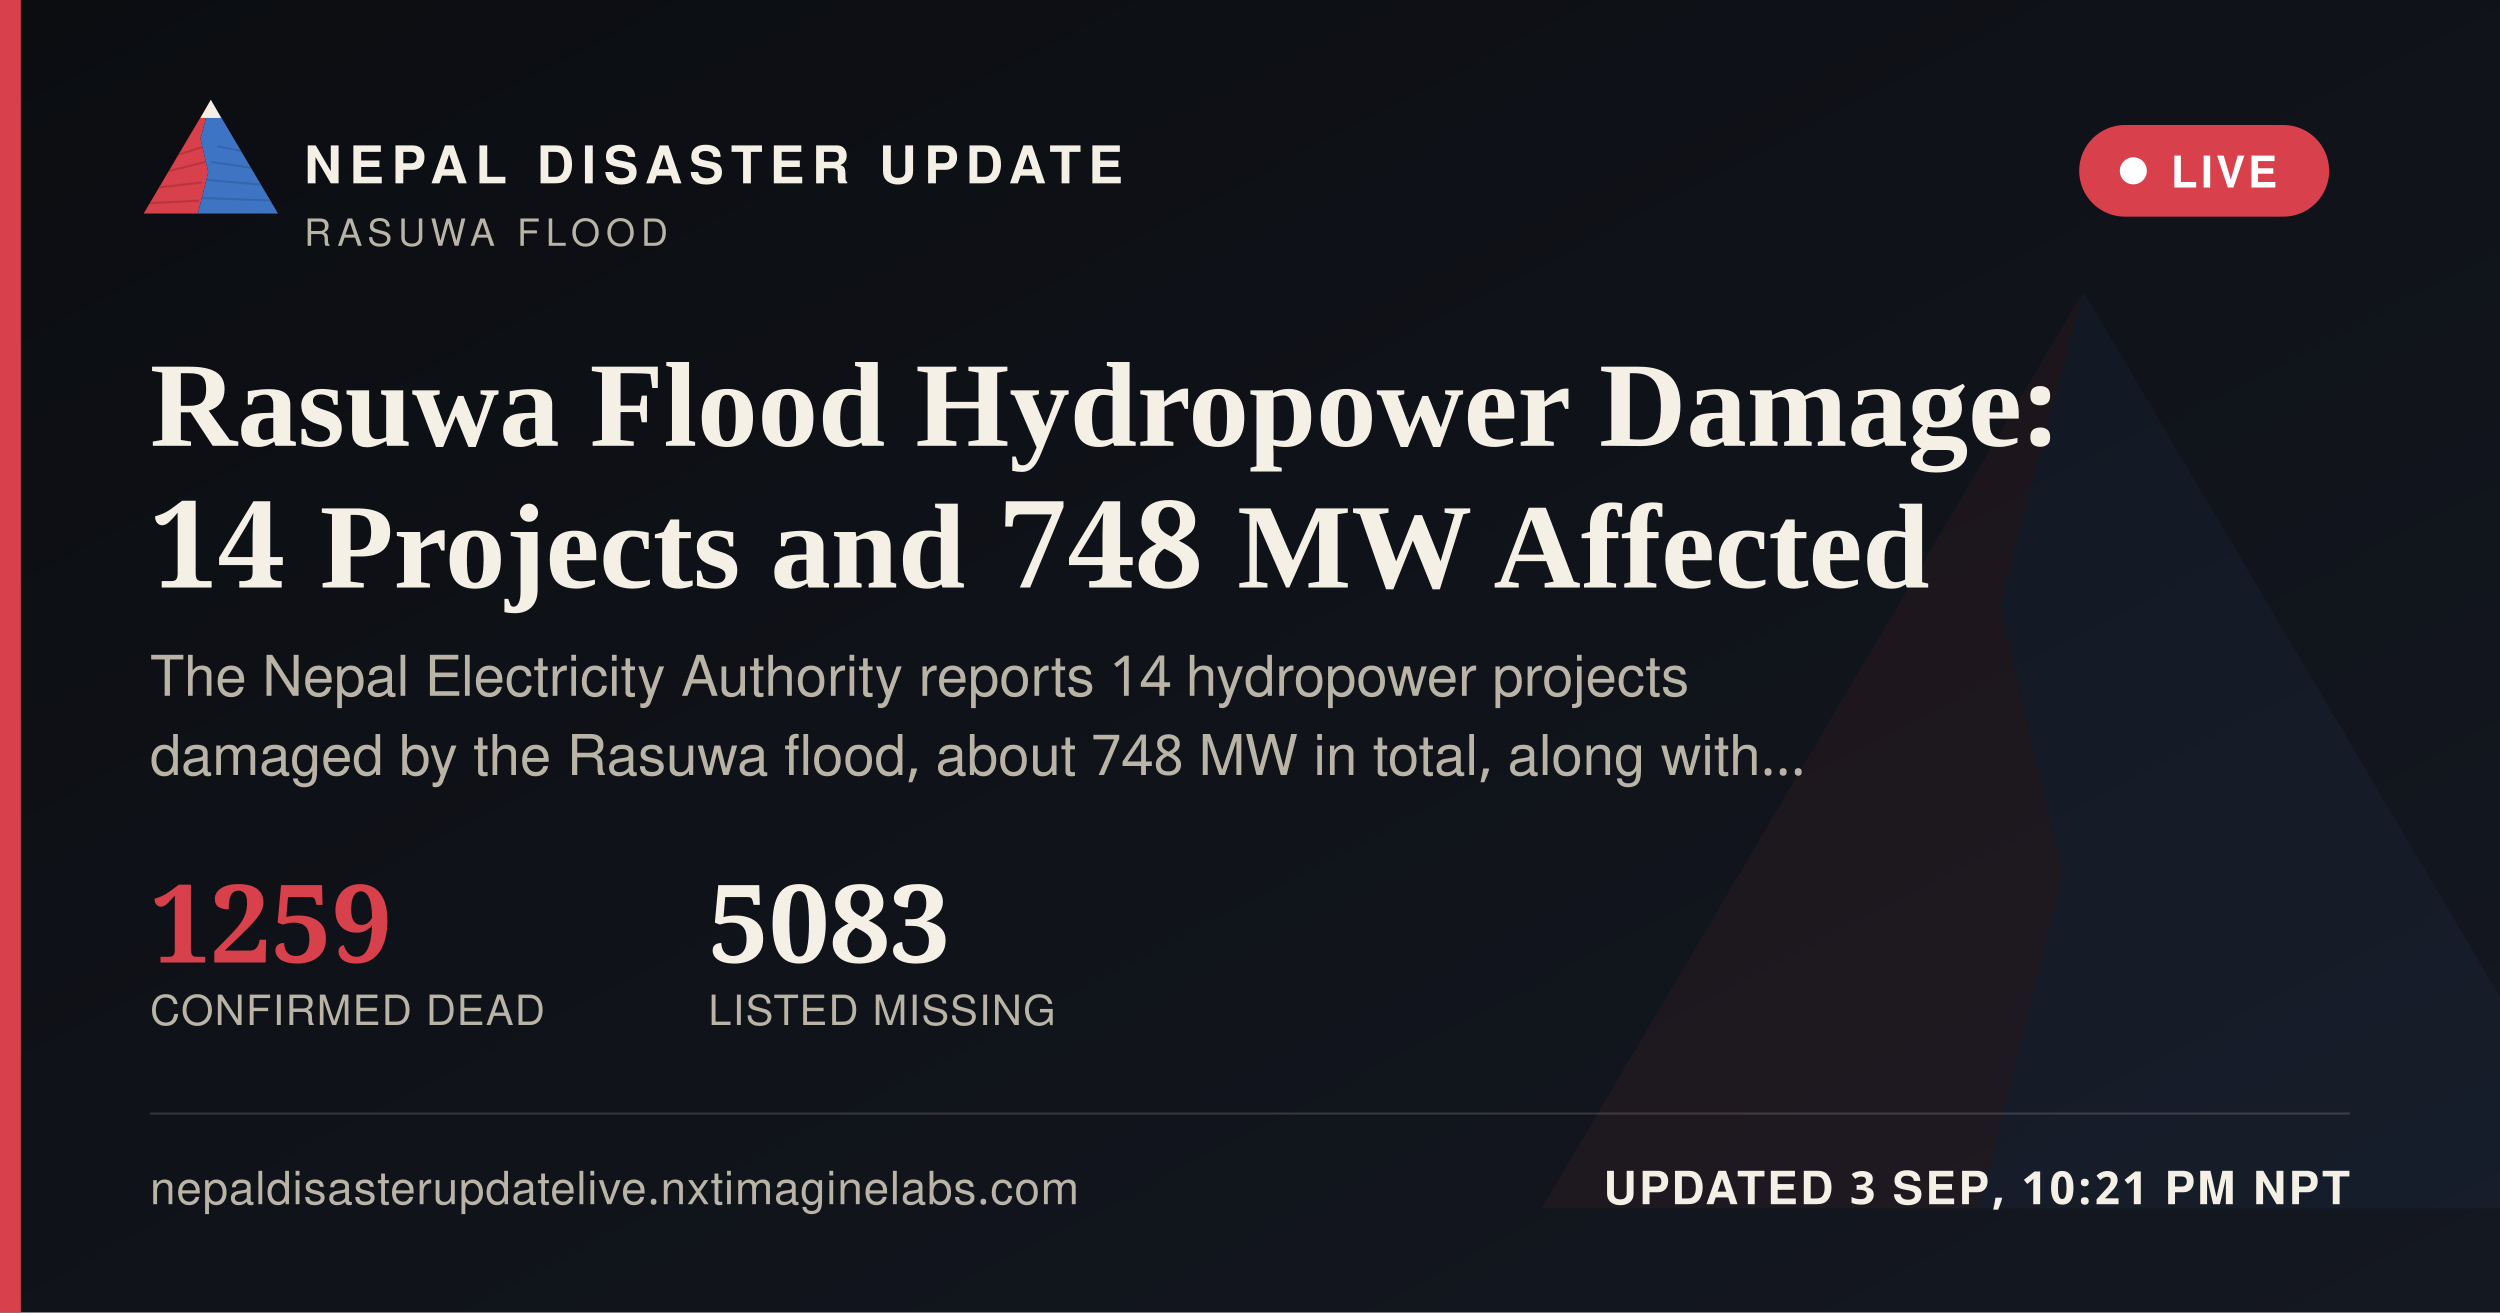
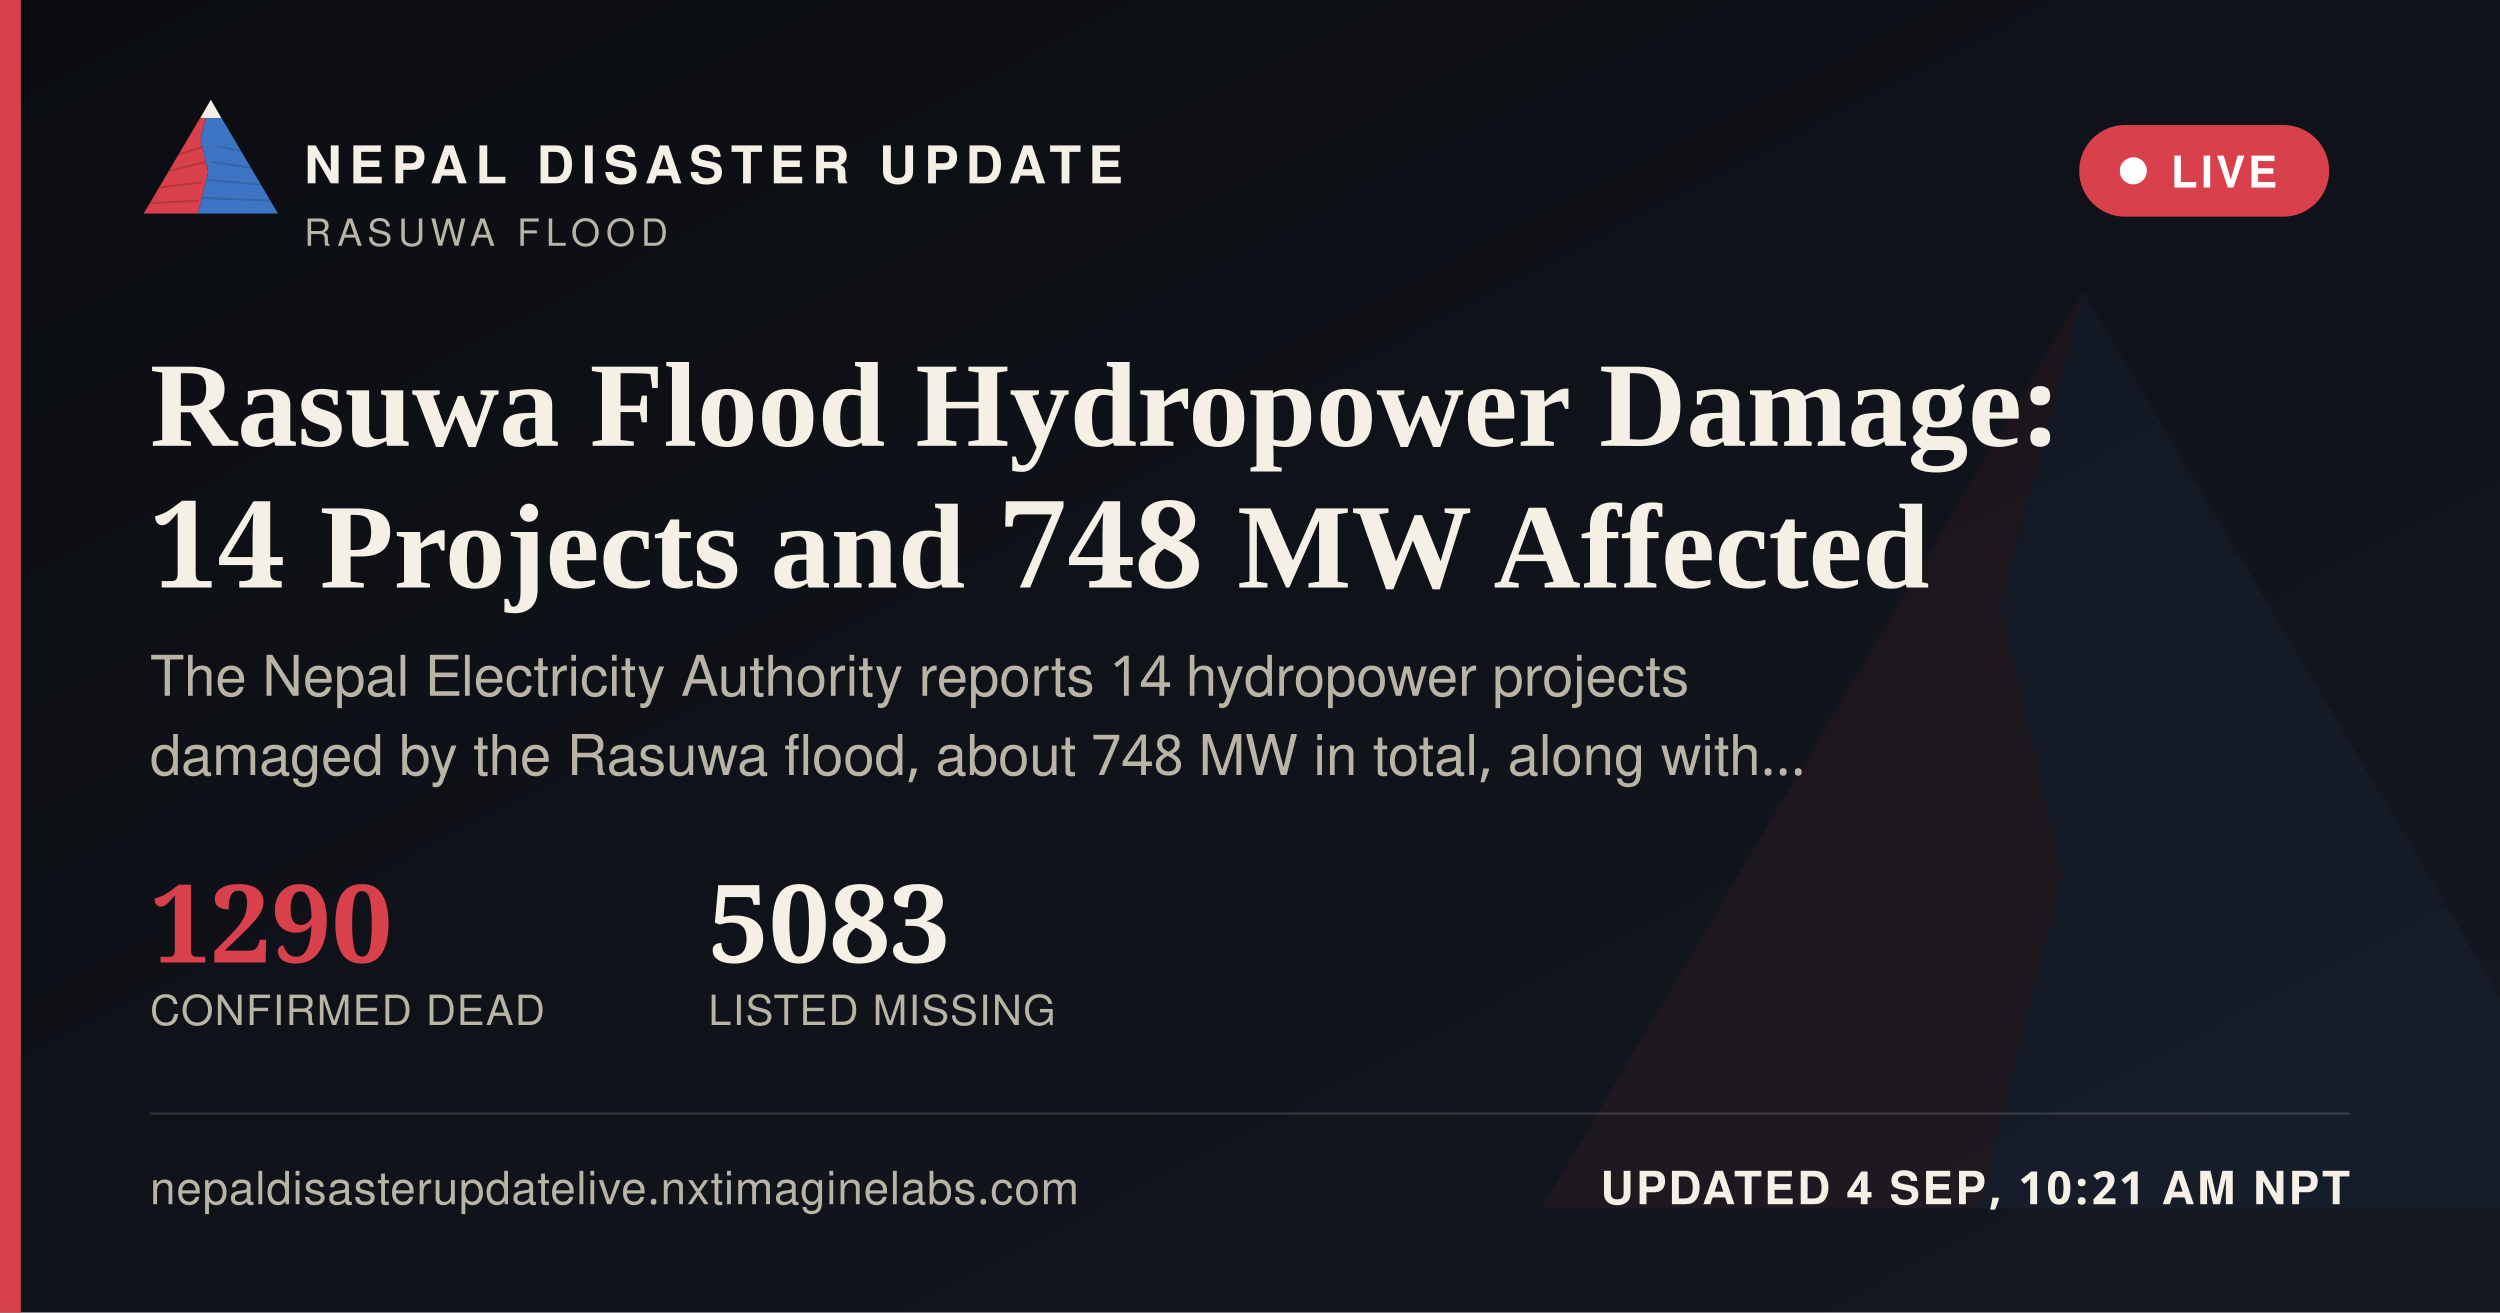
<svg xmlns="http://www.w3.org/2000/svg" width="1200" height="630" viewBox="0 0 1200 630">
  <defs>
    <linearGradient id="ogbg" x1="0" y1="0" x2="1" y2="1">
      <stop offset="0" stop-color="#0B0D11" />
      <stop offset="1" stop-color="#141821" />
    </linearGradient>
  </defs>
  <rect width="1200" height="630" fill="url(#ogbg)" />
  <g transform="translate(700,60) scale(5)" opacity="0.06">
    <polygon points="60,16 52,46 58,72 50,104 8,104" fill="#D8404B" />
    <polygon points="60,16 112,104 50,104 58,72 52,46" fill="#3D74C4" />
  </g>
  <rect x="0" y="0" width="10" height="630" fill="#D8404B" />
  <g transform="translate(64,38) scale(0.62)">
    <g>
      <defs>
        <clipPath id="ogLc">
          <polygon points="60,16 52,46 58,72 50,104 8,104" />
        </clipPath>
        <clipPath id="ogRc">
          <polygon points="60,16 112,104 50,104 58,72 52,46" />
        </clipPath>
      </defs>
      <polygon points="60,16 52,46 58,72 50,104 8,104" fill="#D8404B" />
      <g clip-path="url(#ogLc)" stroke="#A32A34" stroke-width="1.6" fill="none" opacity="0.55">
        <path d="M30,60 L55,52" />
        <path d="M24,72 L56,64" />
        <path d="M18,84 L53,80" />
        <path d="M13,96 L51,94" />
      </g>
      <polygon points="60,16 112,104 50,104 58,72 52,46" fill="#3D74C4" />
      <g clip-path="url(#ogRc)" stroke="#2A5793" stroke-width="1.6" fill="none" opacity="0.5">
        <path d="M65,52 L95,58" />
        <path d="M60,64 L100,70" />
        <path d="M56,78 L104,82" />
        <path d="M52,92 L108,94" />
      </g>
      <polygon points="60,16 52,30 68,30" fill="#F4F0E6" />
    </g>
  </g>
  <text x="146" y="88" font-family="'Public Sans', 'Noto Sans Devanagari', 'Helvetica Neue', Helvetica, Arial, sans-serif" font-size="25" font-weight="800" letter-spacing="3.6" fill="#F4F0E6">NEPAL DISASTER UPDATE</text>
  <text x="146" y="118" font-family="'Public Sans', 'Noto Sans Devanagari', 'Helvetica Neue', Helvetica, Arial, sans-serif" font-size="18" letter-spacing="2.8" fill="#B9B4A6">RASUWA FLOOD</text>
  <g>
    <rect x="998" y="60" width="120" height="44" rx="22" fill="#D8404B" stroke="none" />
    <circle cx="1024" cy="82" r="6.5" fill="#FFFFFF" />
    <text x="1042" y="90" font-family="'Public Sans', 'Noto Sans Devanagari', 'Helvetica Neue', Helvetica, Arial, sans-serif" font-size="21" font-weight="700" letter-spacing="1.6" fill="#FFFFFF">LIVE</text>
  </g>
  <text x="72" y="214" font-family="Newsreader, 'Noto Serif Devanagari', Georgia, 'Times New Roman', serif" font-size="58" font-weight="600" fill="#F4F0E6">Rasuwa Flood Hydropower Damage:</text>
  <text x="72" y="282" font-family="Newsreader, 'Noto Serif Devanagari', Georgia, 'Times New Roman', serif" font-size="58" font-weight="600" fill="#F4F0E6">14 Projects and 748 MW Affected</text>
  <text x="72" y="334" font-family="'Public Sans', 'Noto Sans Devanagari', 'Helvetica Neue', Helvetica, Arial, sans-serif" font-size="27" fill="#B9B4A6">The Nepal Electricity Authority reports 14 hydropower projects</text>
  <text x="72" y="372" font-family="'Public Sans', 'Noto Sans Devanagari', 'Helvetica Neue', Helvetica, Arial, sans-serif" font-size="27" fill="#B9B4A6">damaged by the Rasuwa flood, about 748 MW in total, along with…</text>
  <g transform="translate(72,462)">
-     <text x="0" y="0" font-family="Newsreader, 'Noto Serif Devanagari', Georgia, 'Times New Roman', serif" font-size="52" font-weight="600" fill="#D8404B">1259</text>
+     <text x="0" y="0" font-family="Newsreader, 'Noto Serif Devanagari', Georgia, 'Times New Roman', serif" font-size="52" font-weight="600" fill="#D8404B">1290</text>
    <text x="0" y="30" font-family="'Public Sans', 'Noto Sans Devanagari', 'Helvetica Neue', Helvetica, Arial, sans-serif" font-size="20" letter-spacing="0.6" fill="#B9B4A6">CONFIRMED DEAD</text>
    <text x="268" y="0" font-family="Newsreader, 'Noto Serif Devanagari', Georgia, 'Times New Roman', serif" font-size="52" font-weight="600" fill="#F4F0E6">5083</text>
    <text x="268" y="30" font-family="'Public Sans', 'Noto Sans Devanagari', 'Helvetica Neue', Helvetica, Arial, sans-serif" font-size="20" letter-spacing="0.6" fill="#B9B4A6">LISTED MISSING</text>
  </g>
  <rect x="72" y="534" width="1056" height="1" fill="rgba(244,240,230,0.16)" />
  <text x="72" y="578" font-family="'Public Sans', 'Noto Sans Devanagari', 'Helvetica Neue', Helvetica, Arial, sans-serif" font-size="22" fill="#B9B4A6" letter-spacing="0.4">nepaldisasterupdatelive.nxtimaginelabs.com</text>
-   <text x="1128" y="578" text-anchor="end" font-family="'Public Sans', 'Noto Sans Devanagari', 'Helvetica Neue', Helvetica, Arial, sans-serif" font-size="22" font-weight="700" letter-spacing="1.2" fill="#F4F0E6">UPDATED 3 SEP, 10:21 PM NPT</text>
+   <text x="1128" y="578" text-anchor="end" font-family="'Public Sans', 'Noto Sans Devanagari', 'Helvetica Neue', Helvetica, Arial, sans-serif" font-size="22" font-weight="700" letter-spacing="1.2" fill="#F4F0E6">UPDATED 4 SEP, 10:21 AM NPT</text>
</svg>
